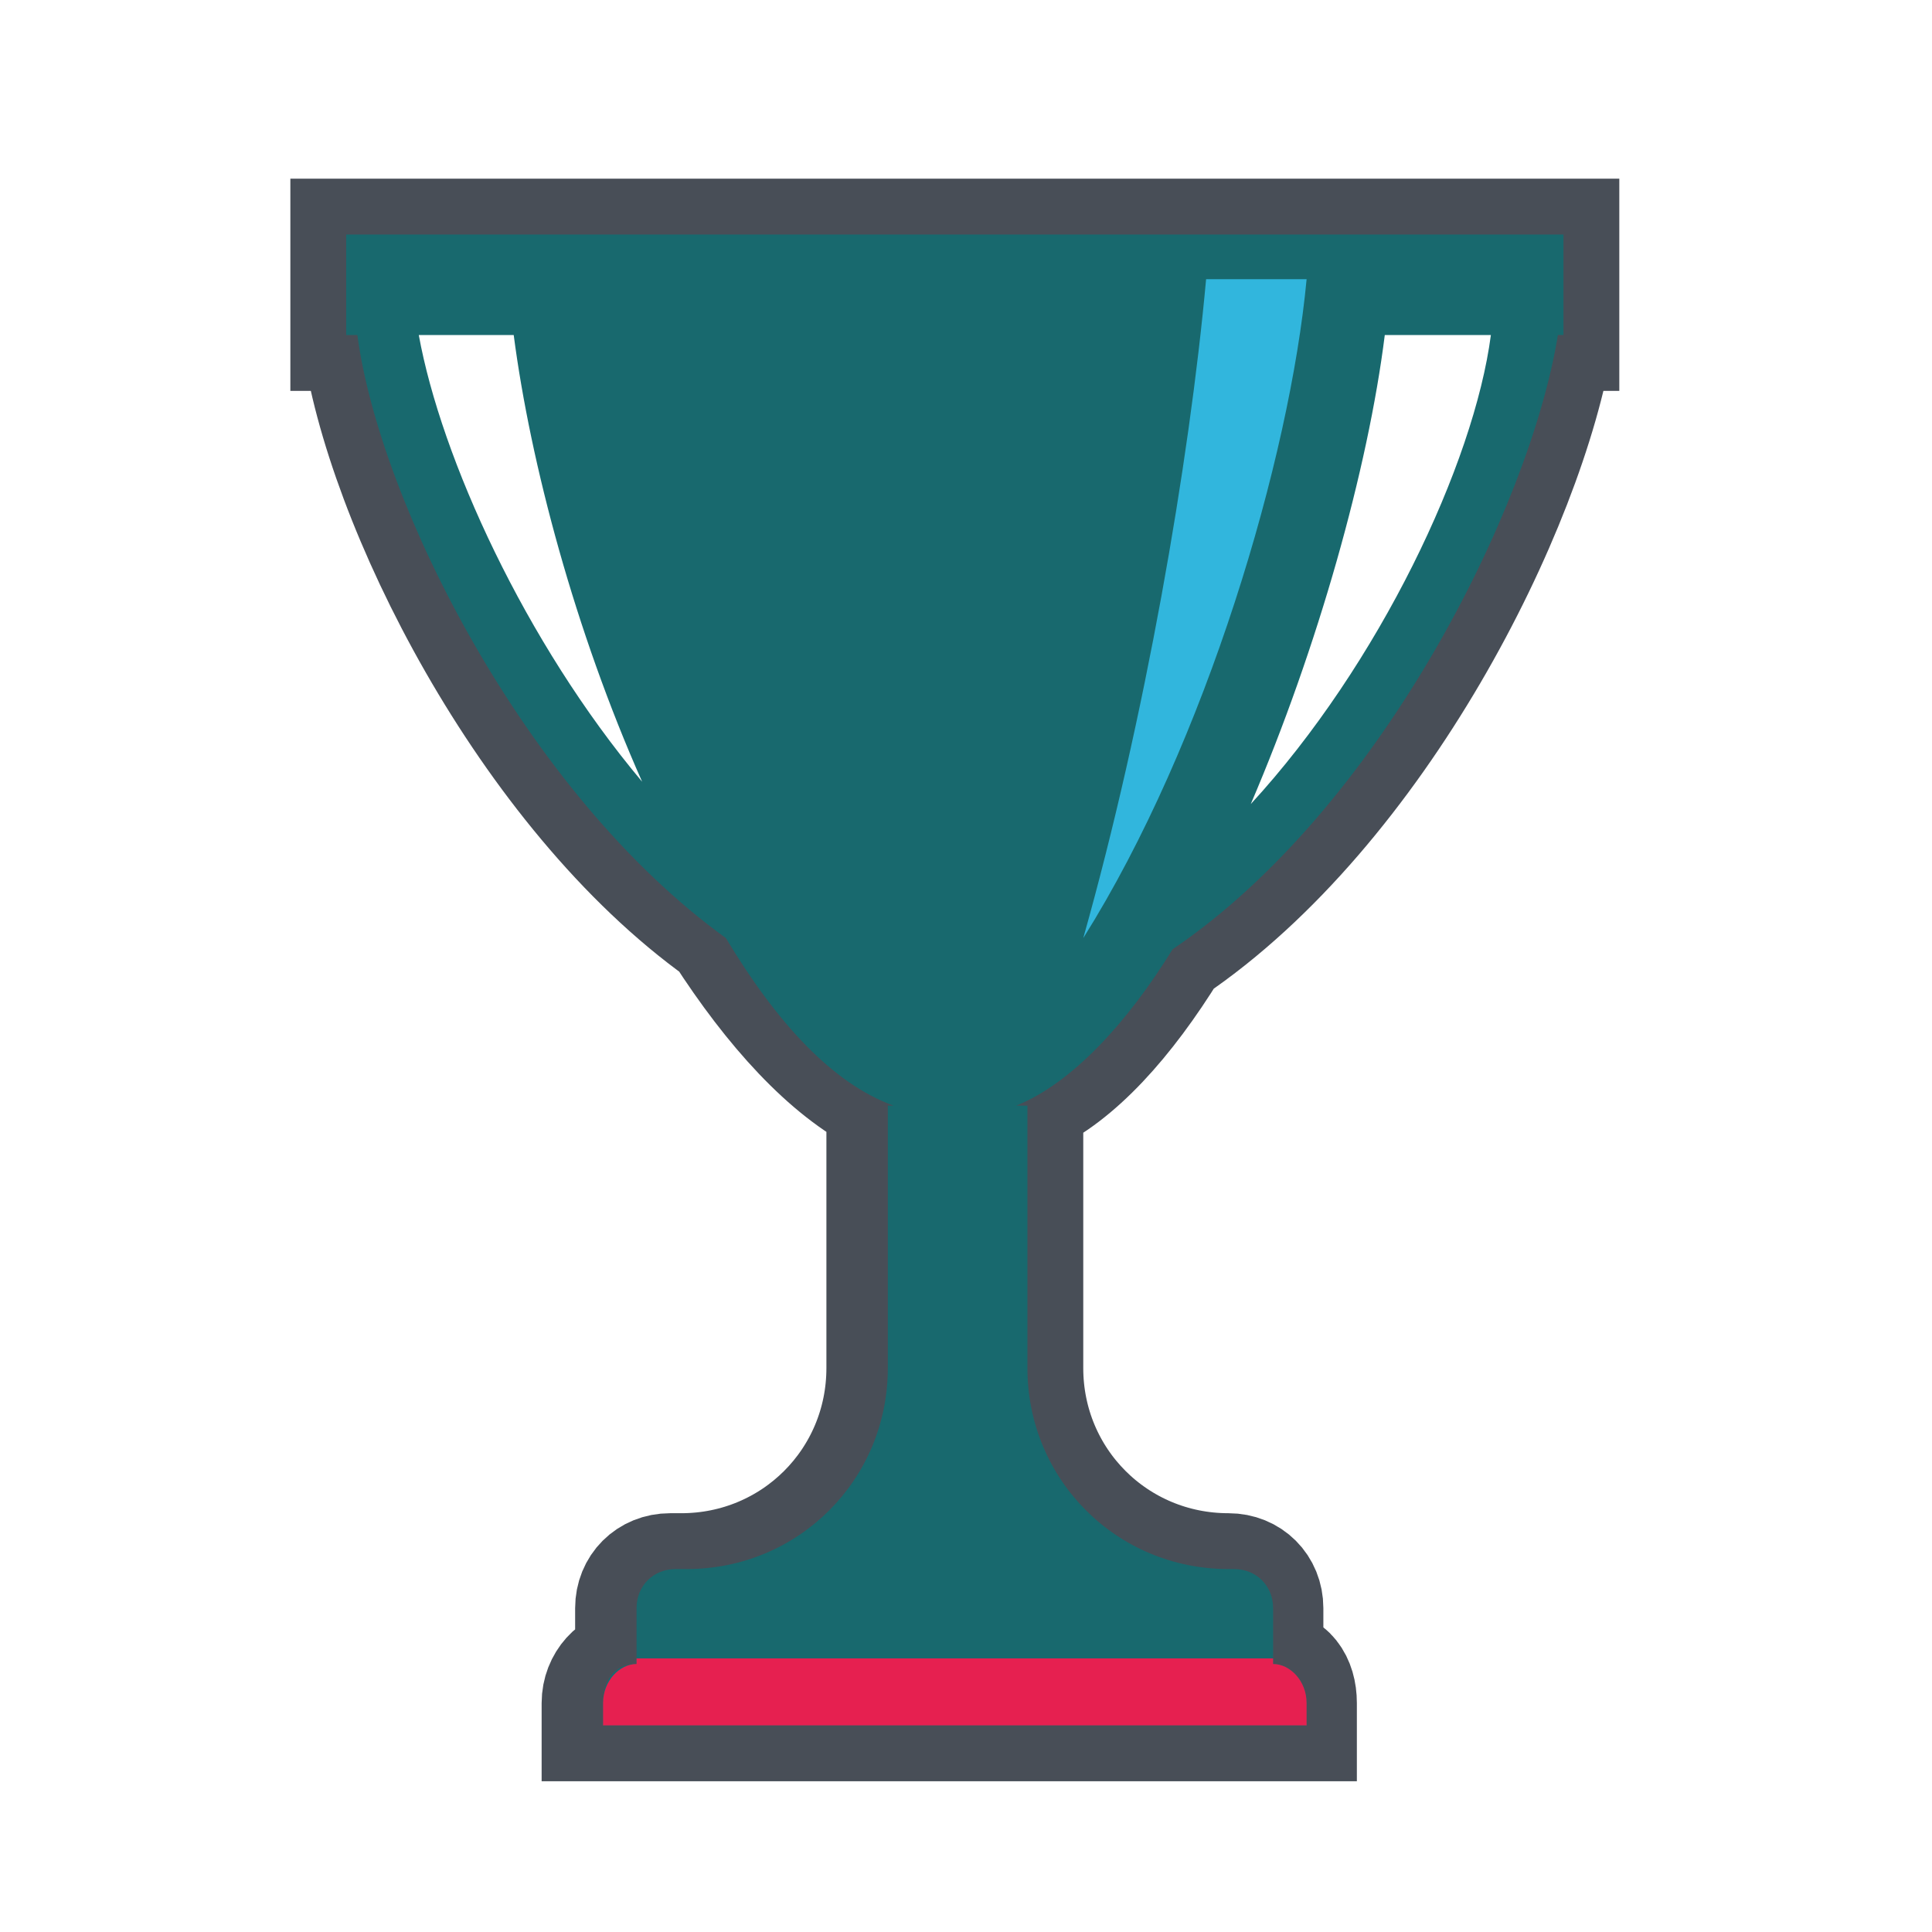
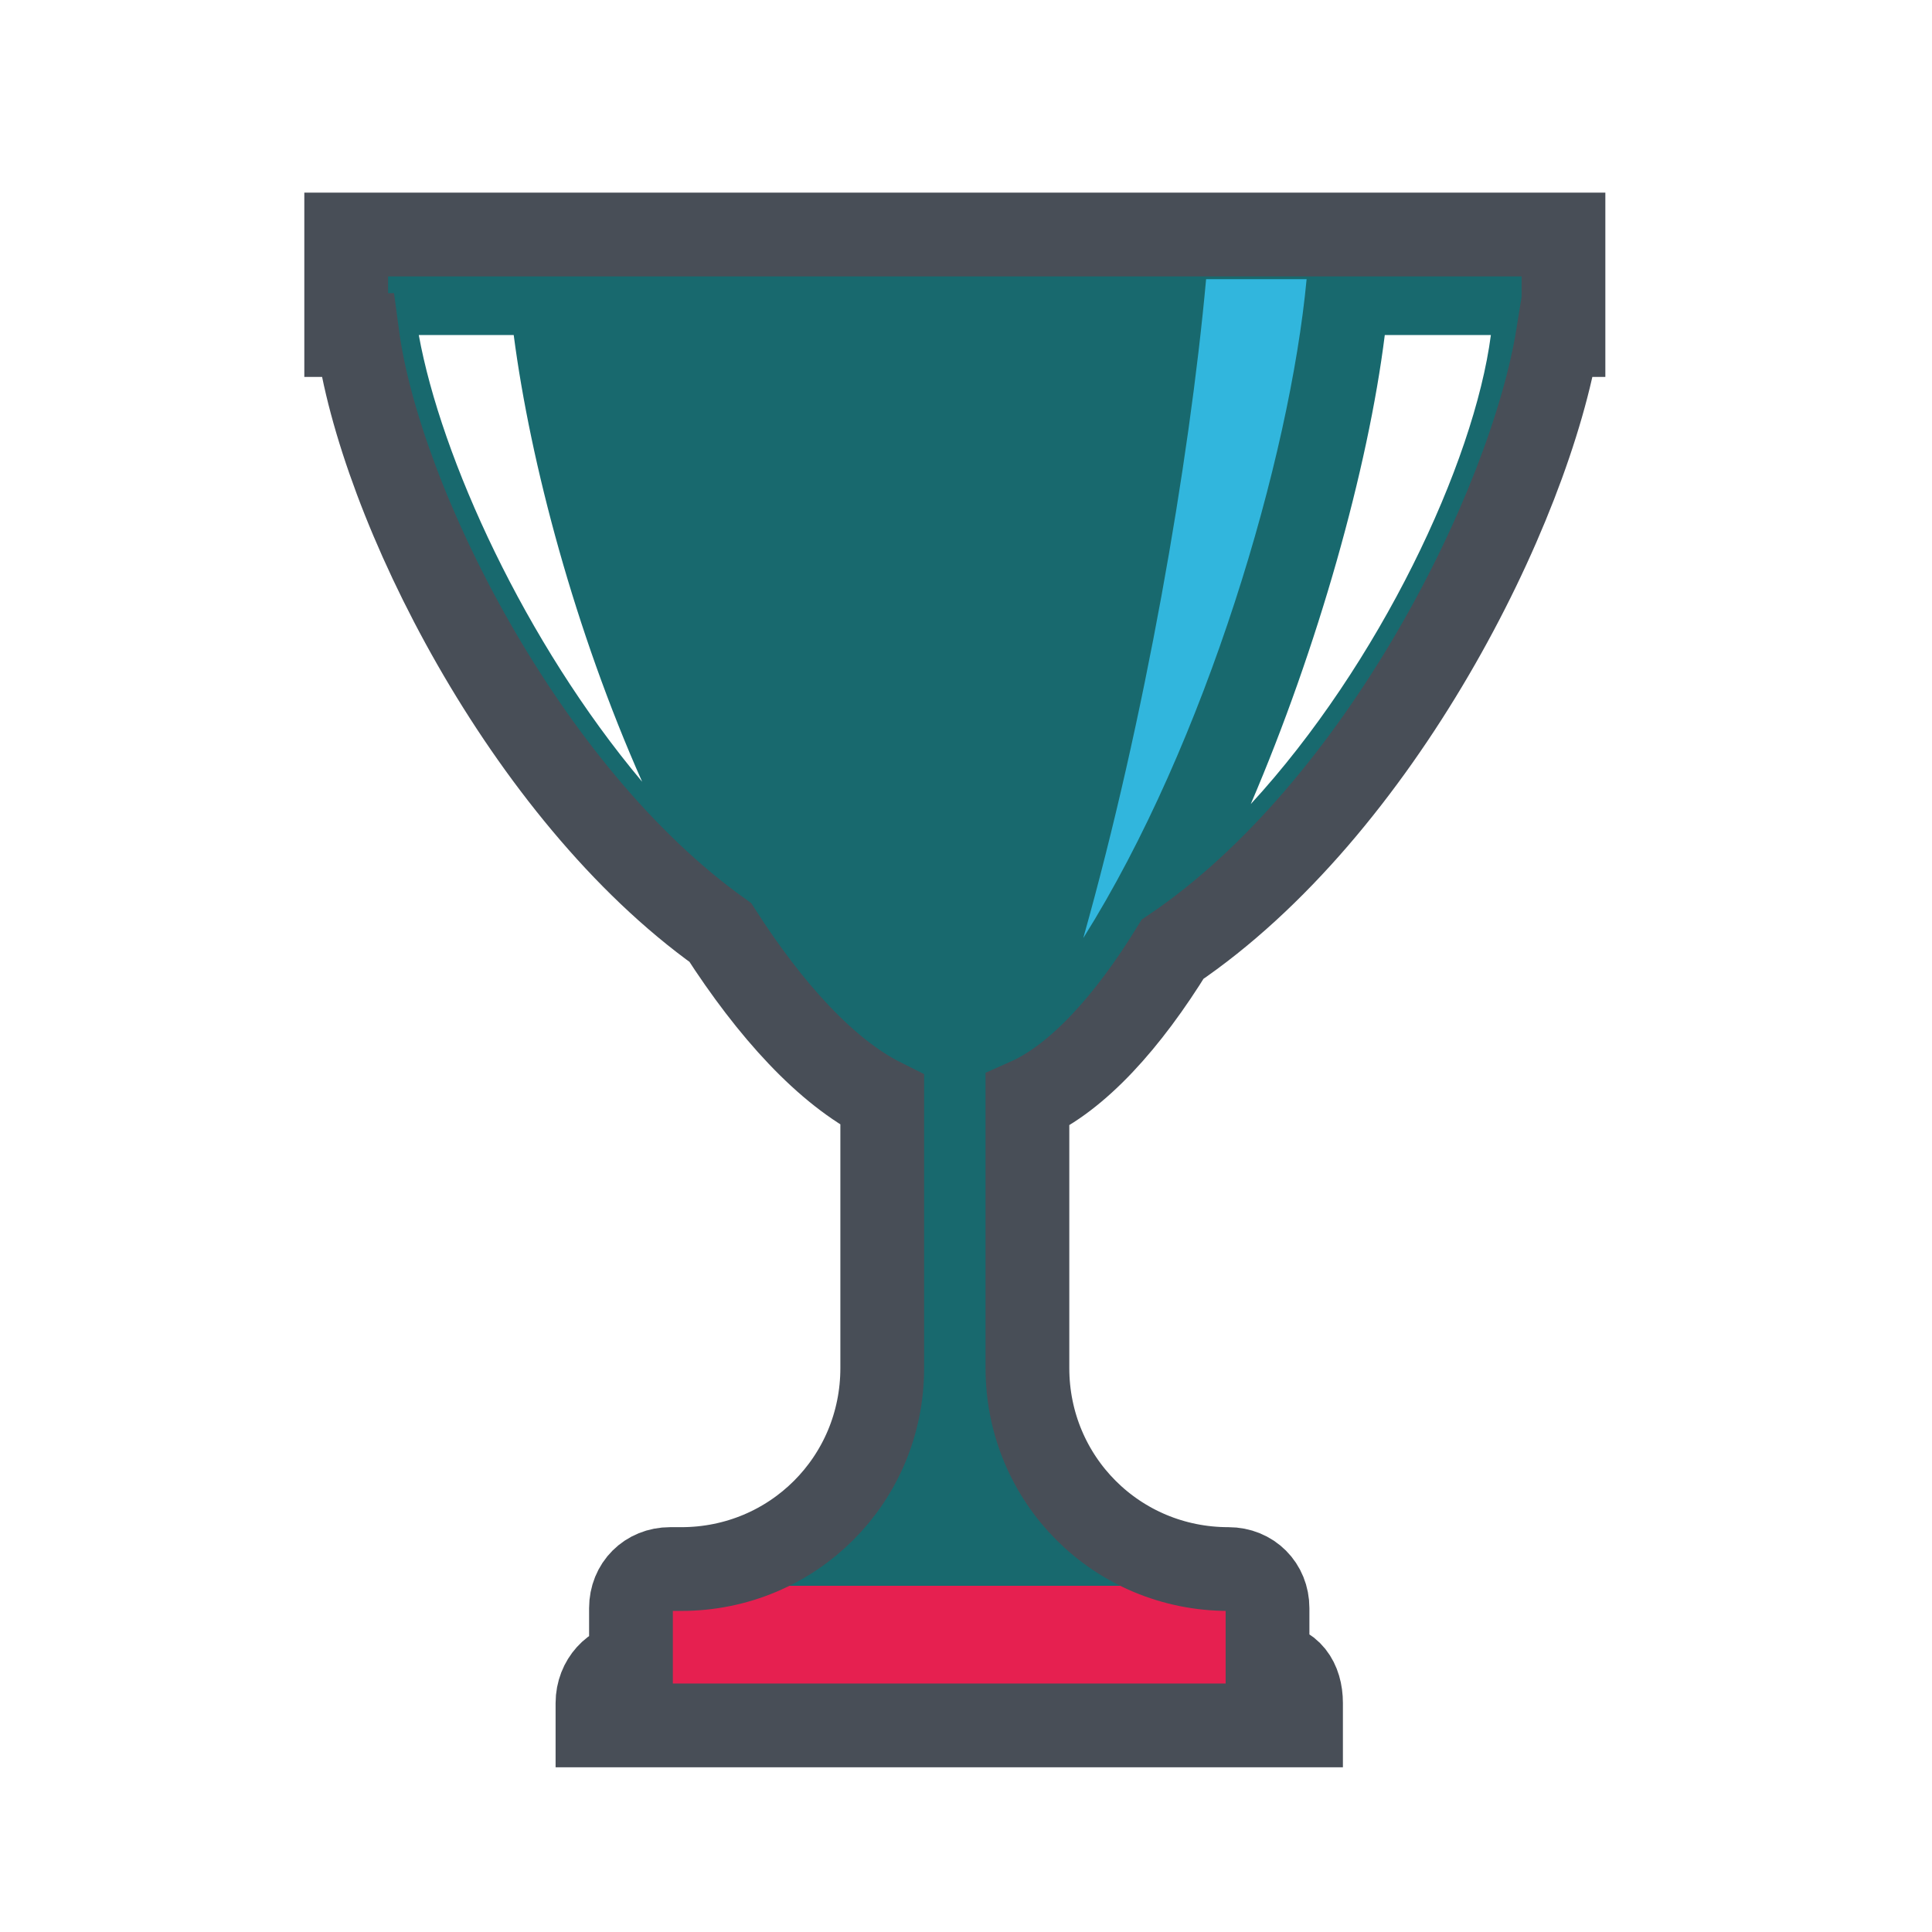
<svg xmlns="http://www.w3.org/2000/svg" version="1.1" id="Laag_1" x="0px" y="0px" viewBox="0 0 34.6 34.6" style="enable-background:new 0 0 34.6 34.6;" xml:space="preserve">
  <style type="text/css">
- 	.st0{fill:#484E57;}
- 	.st1{fill:none;stroke:#484E57;stroke-width:2;stroke-miterlimit:10;}
- 	.st2{fill:#18696E;}
- 	.st3{fill:#31B6DD;}
- 	.st4{fill:#E62050;}
+ 	.st0{fill:#18696E;}
+ 	.st1{fill:#31B6DD;}
+ 	.st2{fill:#E62050;}
+ 	.st3{fill:#484E57;}
+ 	.st4{fill:none;stroke:#484E57;stroke-width:1.5;stroke-miterlimit:10;}
</style>
-   <path class="st0" d="M33.2,17.2L33.2,17.2z" />
-   <g>
-     <path class="st1" d="M28,4.2V6h-0.1c-0.5,3.1-3.2,8.5-6.9,11c-0.8,1.3-1.7,2.3-2.6,2.7v4.8c0,2,1.6,3.6,3.6,3.6H22   c0.4,0,0.7,0.3,0.7,0.7v1c0.4,0,0.6,0.3,0.6,0.7v0.4H10.7v-0.4c0-0.4,0.3-0.7,0.6-0.7v-1c0-0.4,0.3-0.7,0.7-0.7h0.2   c2,0,3.6-1.6,3.6-3.6v-4.8c-1-0.5-2-1.6-2.9-3C9.4,14.2,6.8,9,6.4,6H6.2V4.2h2.9c0,0,3.6,0,7.9,0s7.9,0,7.9,0H28z" />
-     <path class="st2" d="M25,4.2c0,0-3.6,0-7.9,0c-4.4,0-7.9,0-7.9,0H6.2V6h0.2c0.4,3,3,8.2,6.6,10.8c0.9,1.5,1.9,2.6,3,3h-0.1v4.7   c0,2-1.6,3.6-3.6,3.6h-0.2c-0.4,0-0.7,0.3-0.7,0.7v1c-0.4,0-0.6,0.3-0.6,0.7v0.4h12.6v-0.4c0-0.4-0.3-0.7-0.6-0.7v-1   c0-0.4-0.3-0.7-0.7-0.7h-0.1c-2,0-3.6-1.6-3.6-3.6v-4.7h-0.2c1-0.4,2-1.5,2.8-2.8c3.7-2.5,6.4-7.9,6.9-11H28V4.2H25z M7.5,6h1.7   c0.3,2.3,1.1,5.3,2.3,8C9.4,11.5,7.9,8.2,7.5,6z M22.4,14.4c1.2-2.8,2.1-6,2.4-8.4h1.9C26.4,8.3,24.7,11.9,22.4,14.4z" />
-     <path class="st3" d="M23.4,5c-0.3,3.2-1.8,8.3-4,11.8c1.1-3.9,1.9-8.5,2.2-11.8H23.4z" />
-     <path class="st4" d="M23.4,30.5v0.4H10.8v-0.4c0-0.4,0.3-0.7,0.6-0.7v-0.1h11.4v0.1C23.1,29.8,23.4,30.1,23.4,30.5z" />
-   </g>
+   <path class="st0" d="M25,4.2c0,0-3.6,0-7.9,0c-4.4,0-7.9,0-7.9,0h-3V6h0.2c0.4,3,3,8.2,6.6,10.8c0.9,1.5,1.9,2.6,3,3h-0.1v4.7  c0,2-1.6,3.6-3.6,3.6h-0.2c-0.4,0-0.7,0.3-0.7,0.7v1c-0.4,0-0.6,0.3-0.6,0.7v0.4h12.6v-0.4c0-0.4-0.3-0.7-0.6-0.7v-1  c0-0.4-0.3-0.7-0.7-0.7H22c-2,0-3.6-1.6-3.6-3.6v-4.7h-0.2c1-0.4,2-1.5,2.8-2.8c3.7-2.5,6.4-7.9,6.9-11H28V4.2H25z M7.5,6h1.7  c0.3,2.3,1.1,5.3,2.3,8C9.4,11.5,7.9,8.2,7.5,6z M22.4,14.4c1.2-2.8,2.1-6,2.4-8.4h1.9C26.4,8.3,24.7,11.9,22.4,14.4z" />
+   <path class="st1" d="M23.4,5c-0.3,3.2-1.8,8.3-4,11.8c1.1-3.9,1.9-8.5,2.2-11.8C21.6,5,23.4,5,23.4,5z" />
+   <path class="st2" d="M23.4,30.1v0.8H10.8v-0.8c0-0.8,0.3-1.5,0.6-1.5v-0.2h11.4v0.2C23.1,28.6,23.4,29.2,23.4,30.1z" />
+   <path class="st3" d="M33.2,17.2L33.2,17.2z" />
+   <path class="st4" d="M28,4.2V6h-0.1c-0.5,3.1-3.2,8.5-6.9,11c-0.8,1.3-1.7,2.3-2.6,2.7v4.8c0,2,1.6,3.6,3.6,3.6l0,0  c0.4,0,0.7,0.3,0.7,0.7v1c0.4,0,0.6,0.3,0.6,0.7v0.4H10.7v-0.4c0-0.4,0.3-0.7,0.6-0.7v-1c0-0.4,0.3-0.7,0.7-0.7h0.2  c2,0,3.6-1.6,3.6-3.6v-4.8c-1-0.5-2-1.6-2.9-3C9.4,14.2,6.8,9,6.4,6H6.2V4.2h2.9c0,0,3.6,0,7.9,0s7.9,0,7.9,0H28z" />
</svg>
